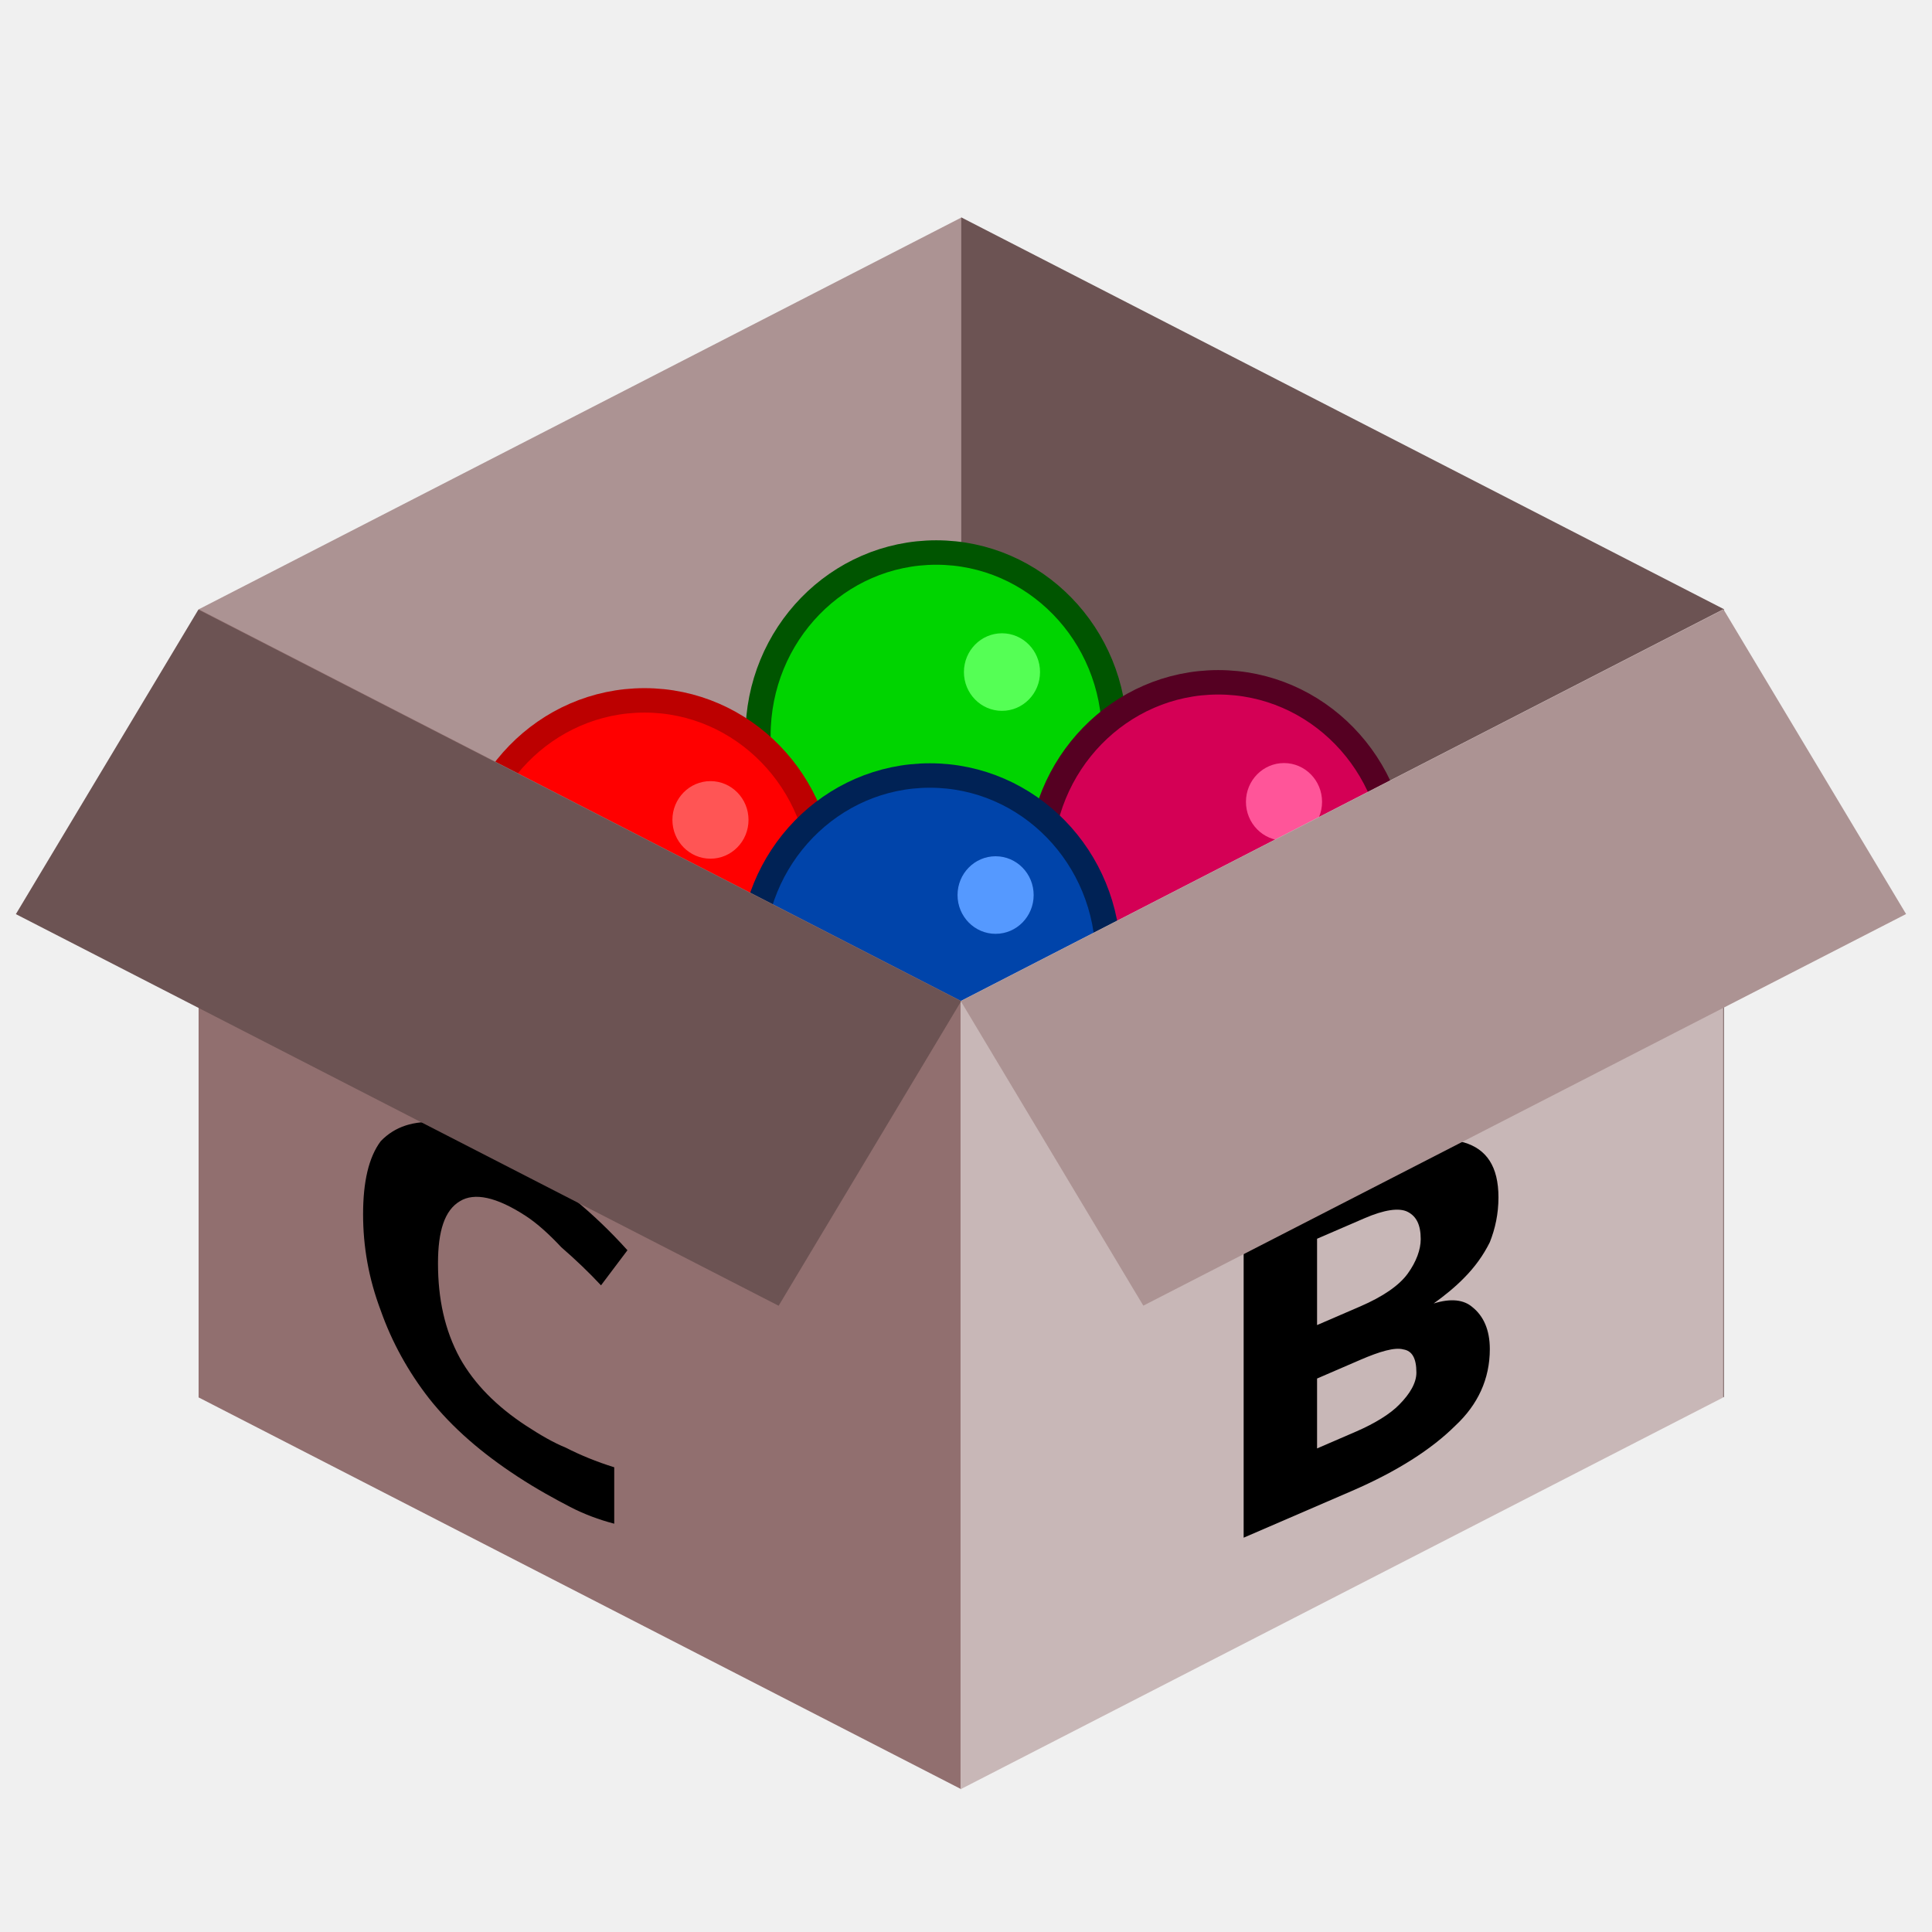
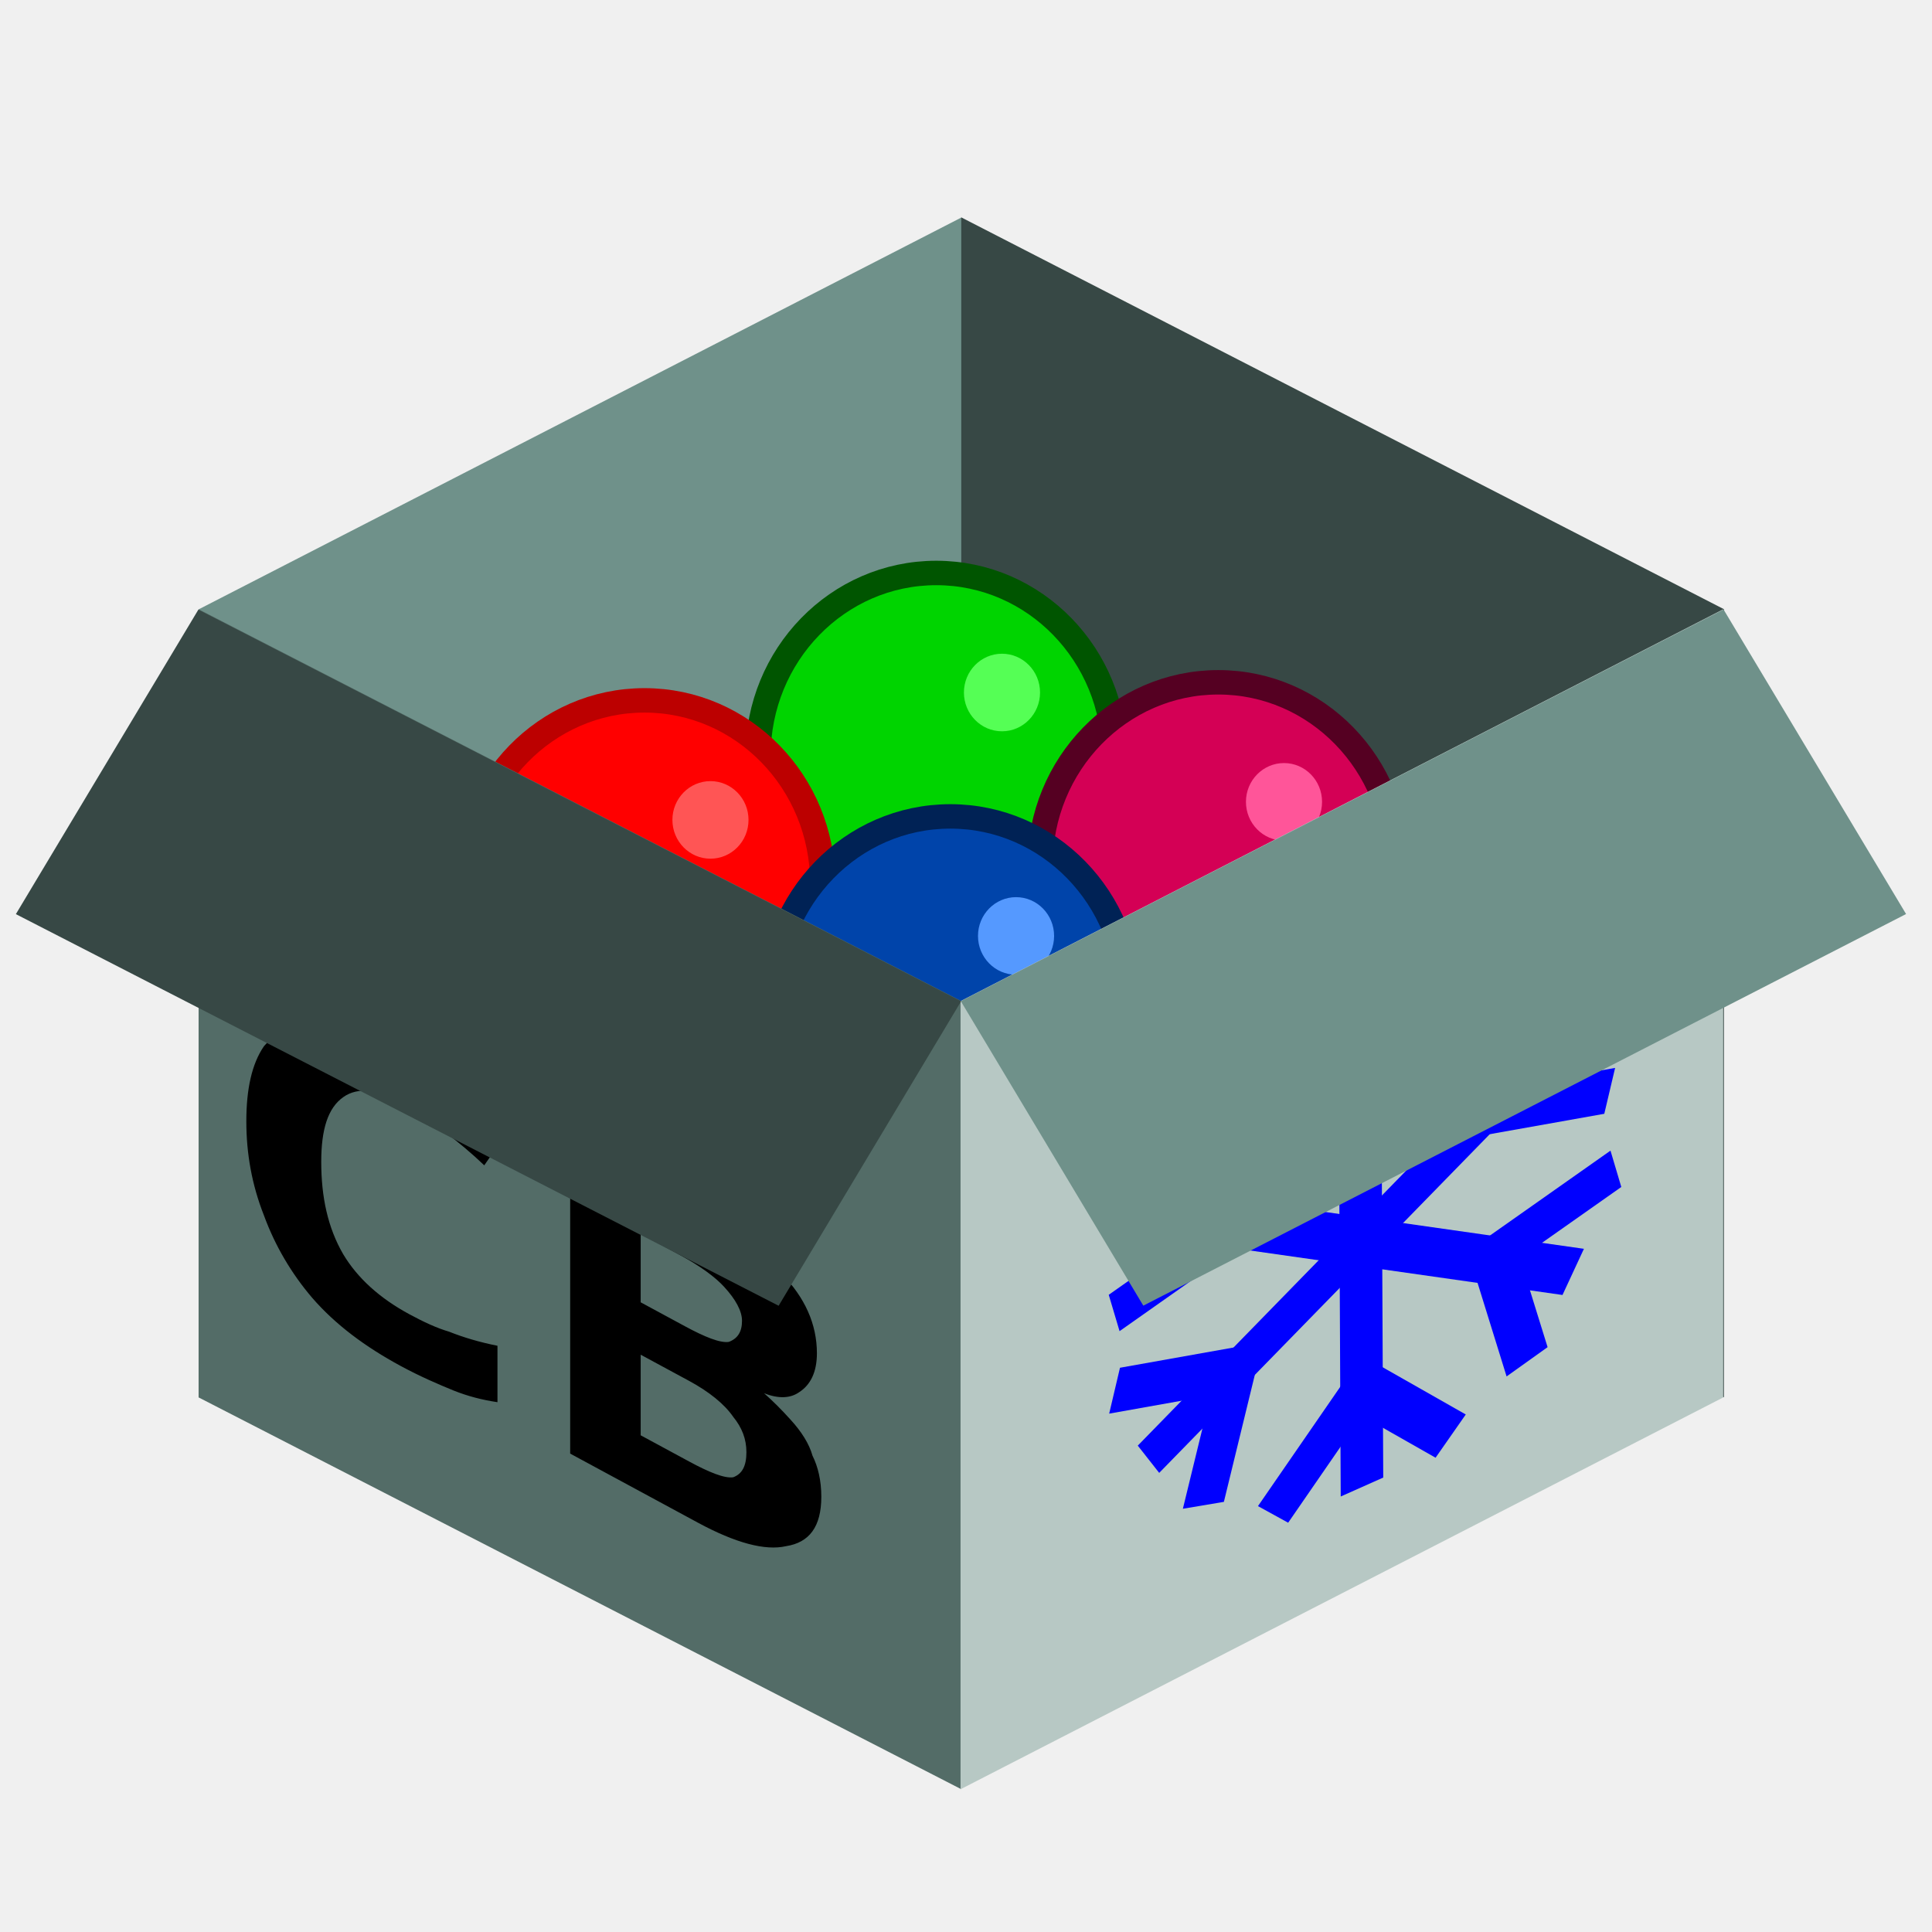
<svg xmlns="http://www.w3.org/2000/svg" width="50mm" height="50mm" viewBox="0 0 50 50" version="1.1" id="svg5">
  <defs id="defs2">
    </defs>
  <g id="layer1">
    <g id="g12708" transform="matrix(7.085495,0,0,6.87493,-8.191879,-6.523136)">
-       <rect style="fill:#ac9393;stroke:none;stroke-width:0.172;stroke-miterlimit:4;stroke-dasharray:none;stroke-dashoffset:0" id="rect11354-6-1" width="3.152" height="2.967" x="2.13" y="4.239" transform="matrix(0.8837673,-0.4679268,0,1,0,0)" />
+       <rect style="fill:#6f918a;stroke:none;stroke-width:0.172;stroke-miterlimit:4;stroke-dasharray:none;stroke-dashoffset:0" id="rect11354-6-1" width="3.152" height="2.967" x="2.13" y="4.239" transform="matrix(0.8837673,-0.4679268,0,1,0,0)" />
      <rect style="fill:#ffffff;stroke:none;stroke-width:0.197;stroke-miterlimit:4;stroke-dasharray:none;stroke-dashoffset:0" id="rect11352" width="1.129" height="0.956" x="2.922" y="5.26" />
-       <rect style="fill:#6c5353;stroke:none;stroke-width:0.172;stroke-miterlimit:4;stroke-dasharray:none;stroke-dashoffset:0" id="rect11354-6-2-9" width="3.152" height="2.967" x="-8.433" y="-0.704" transform="matrix(-0.8837673,-0.4679268,0,1,0,0)" />
-       <g id="g358" transform="translate(-0.1001013,-0.2482662)">
+       <rect style="fill:#374845;stroke:none;stroke-width:0.172;stroke-miterlimit:4;stroke-dasharray:none;stroke-dashoffset:0" id="rect11354-6-2-9" width="3.152" height="2.967" x="-8.433" y="-0.704" transform="matrix(-0.8837673,-0.4679268,0,1,0,0)" />
+       <g id="g358" transform="translate(-0.1001013,-0.1712958)">
        <ellipse style="fill:#00d400;stroke:#005500;stroke-width:0.092;stroke-miterlimit:4;stroke-dasharray:none;stroke-dashoffset:0;stroke-opacity:1" id="path12812-7" cx="4.676" cy="3.966" rx="0.651" ry="0.689" />
        <ellipse style="fill:#55ff55;fill-opacity:1;stroke:none;stroke-width:0.139;stroke-miterlimit:4;stroke-dasharray:none;stroke-dashoffset:0;stroke-opacity:1" id="path48643-5" cx="4.916" cy="3.727" rx="0.139" ry="0.146" />
      </g>
      <g id="g358-3" transform="translate(1.898522,-1.014811)">
        <g id="g409" transform="translate(-0.9685345,1.255093)">
          <ellipse style="fill:#d40055;stroke:#550022;stroke-width:0.092;stroke-miterlimit:4;stroke-dasharray:none;stroke-dashoffset:0;stroke-opacity:1" id="path12812-7-5" cx="4.676" cy="3.966" rx="0.651" ry="0.689" />
          <ellipse style="fill:#ff5599;fill-opacity:1;stroke:none;stroke-width:0.139;stroke-miterlimit:4;stroke-dasharray:none;stroke-dashoffset:0;stroke-opacity:1" id="path48643-5-6" cx="4.916" cy="3.727" rx="0.139" ry="0.146" />
        </g>
      </g>
      <g id="g362" transform="translate(-0.3028676,-0.1627194)">
        <ellipse style="fill:#ff0000;stroke:#bc0000;stroke-width:0.092;stroke-miterlimit:4;stroke-dasharray:none;stroke-dashoffset:0;stroke-opacity:1" id="path12812" cx="3.813" cy="4.437" rx="0.651" ry="0.689" />
        <ellipse style="fill:#ff5555;fill-opacity:1;stroke:none;stroke-width:0.139;stroke-miterlimit:4;stroke-dasharray:none;stroke-dashoffset:0;stroke-opacity:1" id="path48643" cx="4.054" cy="4.198" rx="0.139" ry="0.146" />
      </g>
-       <g id="g366" transform="translate(-0.9494071,0.1251265)">
+       <g id="g366" transform="translate(-0.874724,0.2790674)">
        <ellipse style="fill:#0044aa;stroke:#002255;stroke-width:0.092;stroke-miterlimit:4;stroke-dasharray:none;stroke-dashoffset:0;stroke-opacity:1" id="path12812-3" cx="5.502" cy="4.432" rx="0.651" ry="0.689" />
        <ellipse style="fill:#5599ff;fill-opacity:1;stroke:none;stroke-width:0.139;stroke-miterlimit:4;stroke-dasharray:none;stroke-dashoffset:0;stroke-opacity:1" id="path48643-6" cx="5.742" cy="4.193" rx="0.139" ry="0.146" />
      </g>
-       <rect style="fill:#916f6f;stroke:none;stroke-width:0.172;stroke-miterlimit:4;stroke-dasharray:none;stroke-dashoffset:0" id="rect11354-6-2" width="3.152" height="2.967" x="-5.281" y="2.246" transform="matrix(-0.8837673,-0.4679268,0,1,0,0)" />
-       <rect style="fill:#c8b7b7;stroke:none;stroke-width:0.172;stroke-miterlimit:4;stroke-dasharray:none;stroke-dashoffset:0" id="rect11354-6" width="3.152" height="2.967" x="5.278" y="7.187" transform="matrix(0.8837673,-0.4679268,0,1,0,0)" />
-       <text xml:space="preserve" style="font-style:normal;font-weight:normal;font-size:1.739px;line-height:1.25;font-family:sans-serif;fill:#000000;fill-opacity:1;stroke:none;stroke-width:0.043" x="5.487" y="-8.13" id="text19635-0" transform="matrix(1.009578,-0.4494879,0,-0.9905131,0,0)">
-         <tspan id="tspan19633-6" style="font-weight:bold;stroke-width:0.043" x="5.487" y="-8.13">B</tspan>
+       <rect style="fill:#536c67;stroke:none;stroke-width:0.172;stroke-miterlimit:4;stroke-dasharray:none;stroke-dashoffset:0" id="rect11354-6-2" width="3.152" height="2.967" x="-5.281" y="2.246" transform="matrix(-0.8837673,-0.4679268,0,1,0,0)" />
+       <rect style="fill:#b7c8c4;stroke:none;stroke-width:0.172;stroke-miterlimit:4;stroke-dasharray:none;stroke-dashoffset:0" id="rect11354-6" width="3.152" height="2.967" x="5.278" y="7.187" transform="matrix(0.8837673,-0.4679268,0,1,0,0)" />
+       <g id="g1783" style="fill:#000080;stroke:#0000ff;stroke-width:1.483;stroke-miterlimit:4;stroke-dasharray:none" transform="matrix(0.1046988,-0.04759905,0,0.1079055,-0.8128111,6.305953)">
+         <path style="fill:#000080;stroke:#0000ff;stroke-width:1.483;stroke-linecap:butt;stroke-linejoin:miter;stroke-miterlimit:4;stroke-dasharray:none;stroke-opacity:1" d="m 66.241,14.331 c 0.079,17.154 0.079,17.154 0.079,17.154" id="path881" />
+         <path style="fill:#000080;stroke:#0000ff;stroke-width:1.483;stroke-linecap:butt;stroke-linejoin:miter;stroke-miterlimit:4;stroke-dasharray:none;stroke-opacity:1" d="m 66.238,17.826 c 3.098,-3.127 3.098,-3.127 3.098,-3.127" id="path881-2" />
+         <path style="fill:#000080;stroke:#0000ff;stroke-width:1.483;stroke-linecap:butt;stroke-linejoin:miter;stroke-miterlimit:4;stroke-dasharray:none;stroke-opacity:1" d="M 66.238,17.826 C 63.14,14.699 63.14,14.699 63.14,14.699" id="path881-2-9" />
+         <path style="fill:#000080;stroke:#0000ff;stroke-width:1.483;stroke-linecap:butt;stroke-linejoin:miter;stroke-miterlimit:4;stroke-dasharray:none;stroke-opacity:1" d="m 70.705,20.356 c 4.257,1.12 4.257,1.12 4.257,1.12" id="path881-2-1" />
+         <path style="fill:#000080;stroke:#0000ff;stroke-width:1.483;stroke-linecap:butt;stroke-linejoin:miter;stroke-miterlimit:4;stroke-dasharray:none;stroke-opacity:1" d="m 70.705,20.356 c 1.159,-4.246 1.159,-4.246 1.159,-4.246" id="path881-2-9-2" />
+         <path style="fill:#000080;stroke:#0000ff;stroke-width:1.483;stroke-linecap:butt;stroke-linejoin:miter;stroke-miterlimit:4;stroke-dasharray:none;stroke-opacity:1" d="m 70.921,25.411 c 1.159,4.246 1.159,4.246 1.159,4.246" id="path881-2-7" />
+         <path style="fill:#000080;stroke:#0000ff;stroke-width:1.483;stroke-linecap:butt;stroke-linejoin:miter;stroke-miterlimit:4;stroke-dasharray:none;stroke-opacity:1" d="m 70.921,25.411 c 4.257,-1.12 4.257,-1.12 4.257,-1.12" id="path881-2-9-0" />
+         <path style="fill:#000080;stroke:#0000ff;stroke-width:1.483;stroke-linecap:butt;stroke-linejoin:miter;stroke-miterlimit:4;stroke-dasharray:none;stroke-opacity:1" d="M 66.316,27.946 C 63.218,31.072 63.218,31.072 63.218,31.072" id="path881-2-1-9" />
+         <path style="fill:#000080;stroke:#0000ff;stroke-width:1.483;stroke-linecap:butt;stroke-linejoin:miter;stroke-miterlimit:4;stroke-dasharray:none;stroke-opacity:1" d="m 66.316,27.946 c 3.098,3.127 3.098,3.127 3.098,3.127" id="path881-2-9-2-3" />
+         <g id="g1235" transform="rotate(60,67.55344,18.24892)" style="fill:#000080;stroke:#0000ff;stroke-width:1.483;stroke-miterlimit:4;stroke-dasharray:none">
+           <path style="fill:#000080;stroke:#0000ff;stroke-width:1.483;stroke-linecap:butt;stroke-linejoin:miter;stroke-miterlimit:4;stroke-dasharray:none;stroke-opacity:1" d="m 70.912,13.104 c 0.079,17.154 0.079,17.154 0.079,17.154" id="path881-6" />
+         </g>
+         <g id="g1235-7" transform="matrix(-0.5,0.8660254,0.8660254,0.5,82.98027,-49.37853)" style="fill:#000080;stroke:#0000ff;stroke-width:1.483;stroke-miterlimit:4;stroke-dasharray:none">
+           <path style="fill:#000080;stroke:#0000ff;stroke-width:1.483;stroke-linecap:butt;stroke-linejoin:miter;stroke-miterlimit:4;stroke-dasharray:none;stroke-opacity:1" d="m 70.912,13.104 c 0.079,17.154 0.079,17.154 0.079,17.154" id="path881-6-5" />
+         </g>
+         <path style="fill:#000080;stroke:#0000ff;stroke-width:1.483;stroke-linecap:butt;stroke-linejoin:miter;stroke-miterlimit:4;stroke-dasharray:none;stroke-opacity:1" d="M 61.946,25.436 C 57.689,24.317 57.689,24.317 57.689,24.317" id="path881-2-6" />
+         <path style="fill:#000080;stroke:#0000ff;stroke-width:1.483;stroke-linecap:butt;stroke-linejoin:miter;stroke-miterlimit:4;stroke-dasharray:none;stroke-opacity:1" d="m 61.946,25.436 c -1.159,4.246 -1.159,4.246 -1.159,4.246" id="path881-2-9-06" />
+         <path style="fill:#000080;stroke:#0000ff;stroke-width:1.483;stroke-linecap:butt;stroke-linejoin:miter;stroke-miterlimit:4;stroke-dasharray:none;stroke-opacity:1" d="M 61.931,20.479 C 60.772,16.233 60.772,16.233 60.772,16.233" id="path881-2-1-2" />
+         <path style="fill:#000080;stroke:#0000ff;stroke-width:1.483;stroke-linecap:butt;stroke-linejoin:miter;stroke-miterlimit:4;stroke-dasharray:none;stroke-opacity:1" d="m 61.931,20.479 c -4.257,1.12 -4.257,1.12 -4.257,1.12" id="path881-2-9-2-6" />
+       </g>
+       <rect style="fill:#6f918a;stroke:none;stroke-width:0.115;stroke-miterlimit:4;stroke-dasharray:none;stroke-dashoffset:0" id="rect11354-6-27" width="3.152" height="1.326" x="1.663" y="6.357" transform="matrix(0.8838789,-0.4677158,0.5027012,0.8644603,0,0)" />
+       <text xml:space="preserve" style="font-style:normal;font-weight:normal;font-size:1.704px;line-height:1.25;font-family:sans-serif;fill:#000000;fill-opacity:1;stroke:none;stroke-width:0.043" x="1.903" y="4.755" id="text19635" transform="matrix(1.029951,0.5740309,0,0.9709202,0,0)">
+         <tspan id="tspan19633" style="font-weight:bold;stroke-width:0.043" x="1.903" y="4.755">CB</tspan>
      </text>
-       <rect style="fill:#ac9393;stroke:none;stroke-width:0.115;stroke-miterlimit:4;stroke-dasharray:none;stroke-dashoffset:0" id="rect11354-6-27" width="3.152" height="1.326" x="1.663" y="6.357" transform="matrix(0.8838789,-0.4677158,0.5027012,0.8644603,0,0)" />
-       <text xml:space="preserve" style="font-style:normal;font-weight:normal;font-size:1.704px;line-height:1.25;font-family:sans-serif;fill:#000000;fill-opacity:1;stroke:none;stroke-width:0.043" x="2.318" y="4.572" id="text19635" transform="matrix(1.029951,0.6946029,0,0.9709202,0,0)">
-         <tspan id="tspan19633" style="font-weight:bold;stroke-width:0.043" x="2.318" y="4.572">C</tspan>
-       </text>
-       <rect style="fill:#6c5353;stroke:none;stroke-width:0.115;stroke-miterlimit:4;stroke-dasharray:none;stroke-dashoffset:0" id="rect11354-6-27-0" width="3.152" height="1.326" x="-6.411" y="1.989" transform="matrix(-0.8838789,-0.4677158,-0.5027012,0.8644603,0,0)" />
+       <rect style="fill:#374845;stroke:none;stroke-width:0.115;stroke-miterlimit:4;stroke-dasharray:none;stroke-dashoffset:0" id="rect11354-6-27-0" width="3.152" height="1.326" x="-6.411" y="1.989" transform="matrix(-0.8838789,-0.4677158,-0.5027012,0.8644603,0,0)" />
    </g>
  </g>
</svg>
